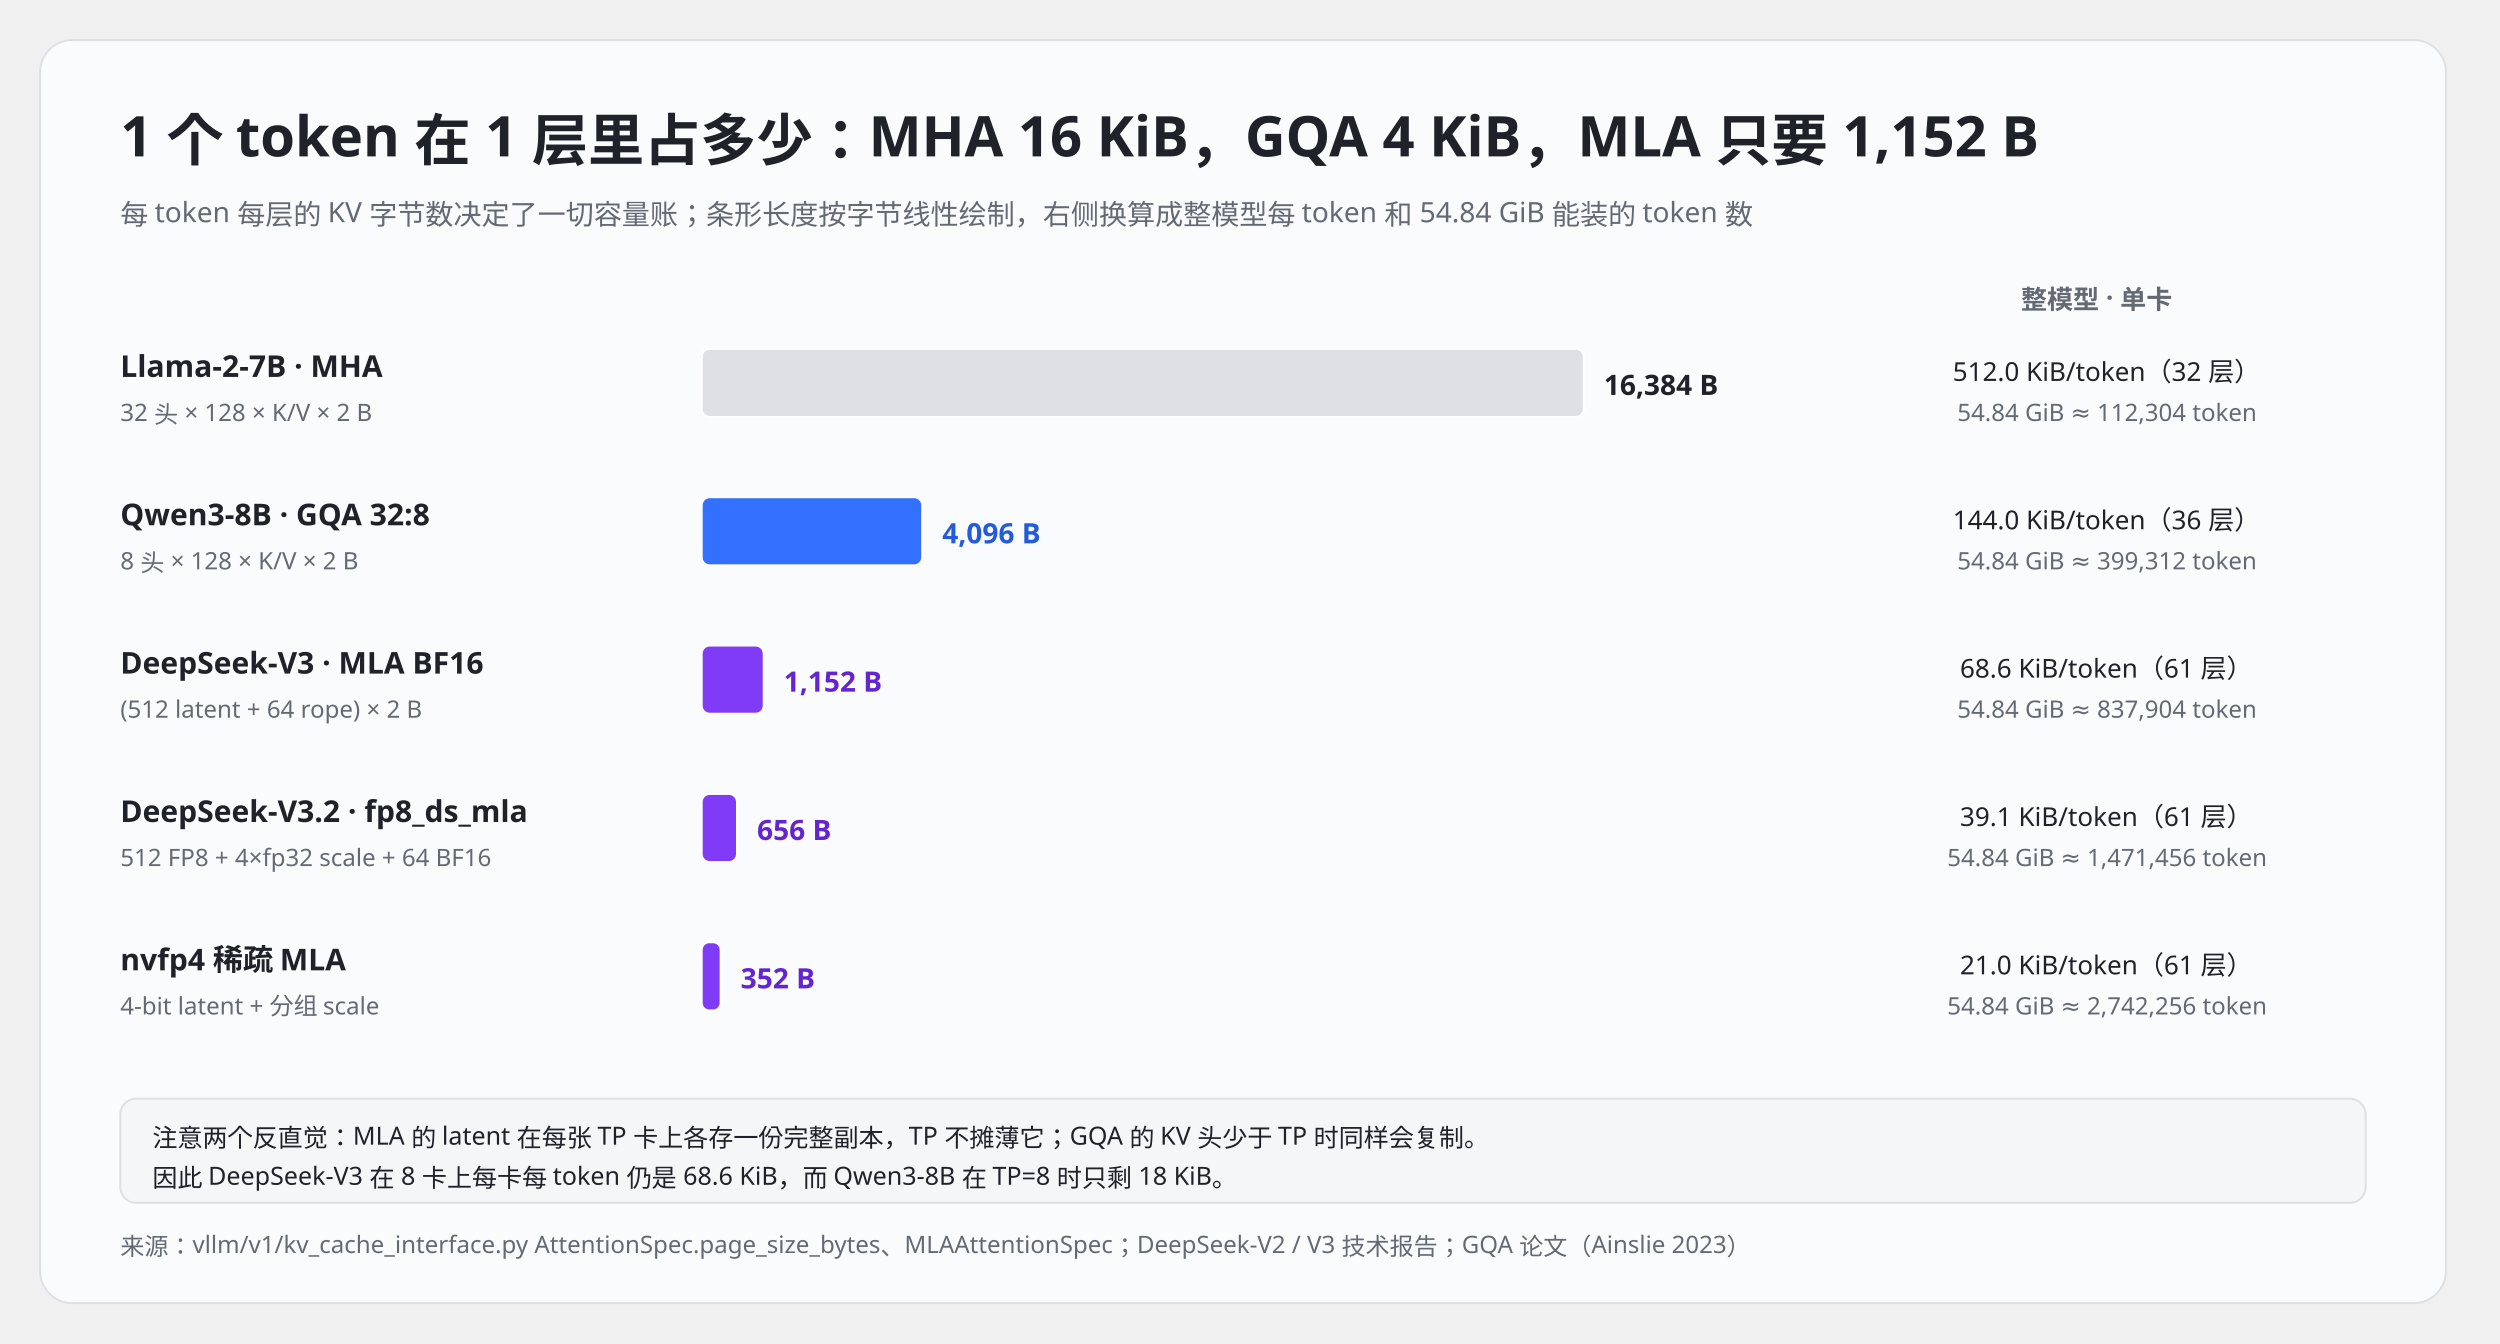
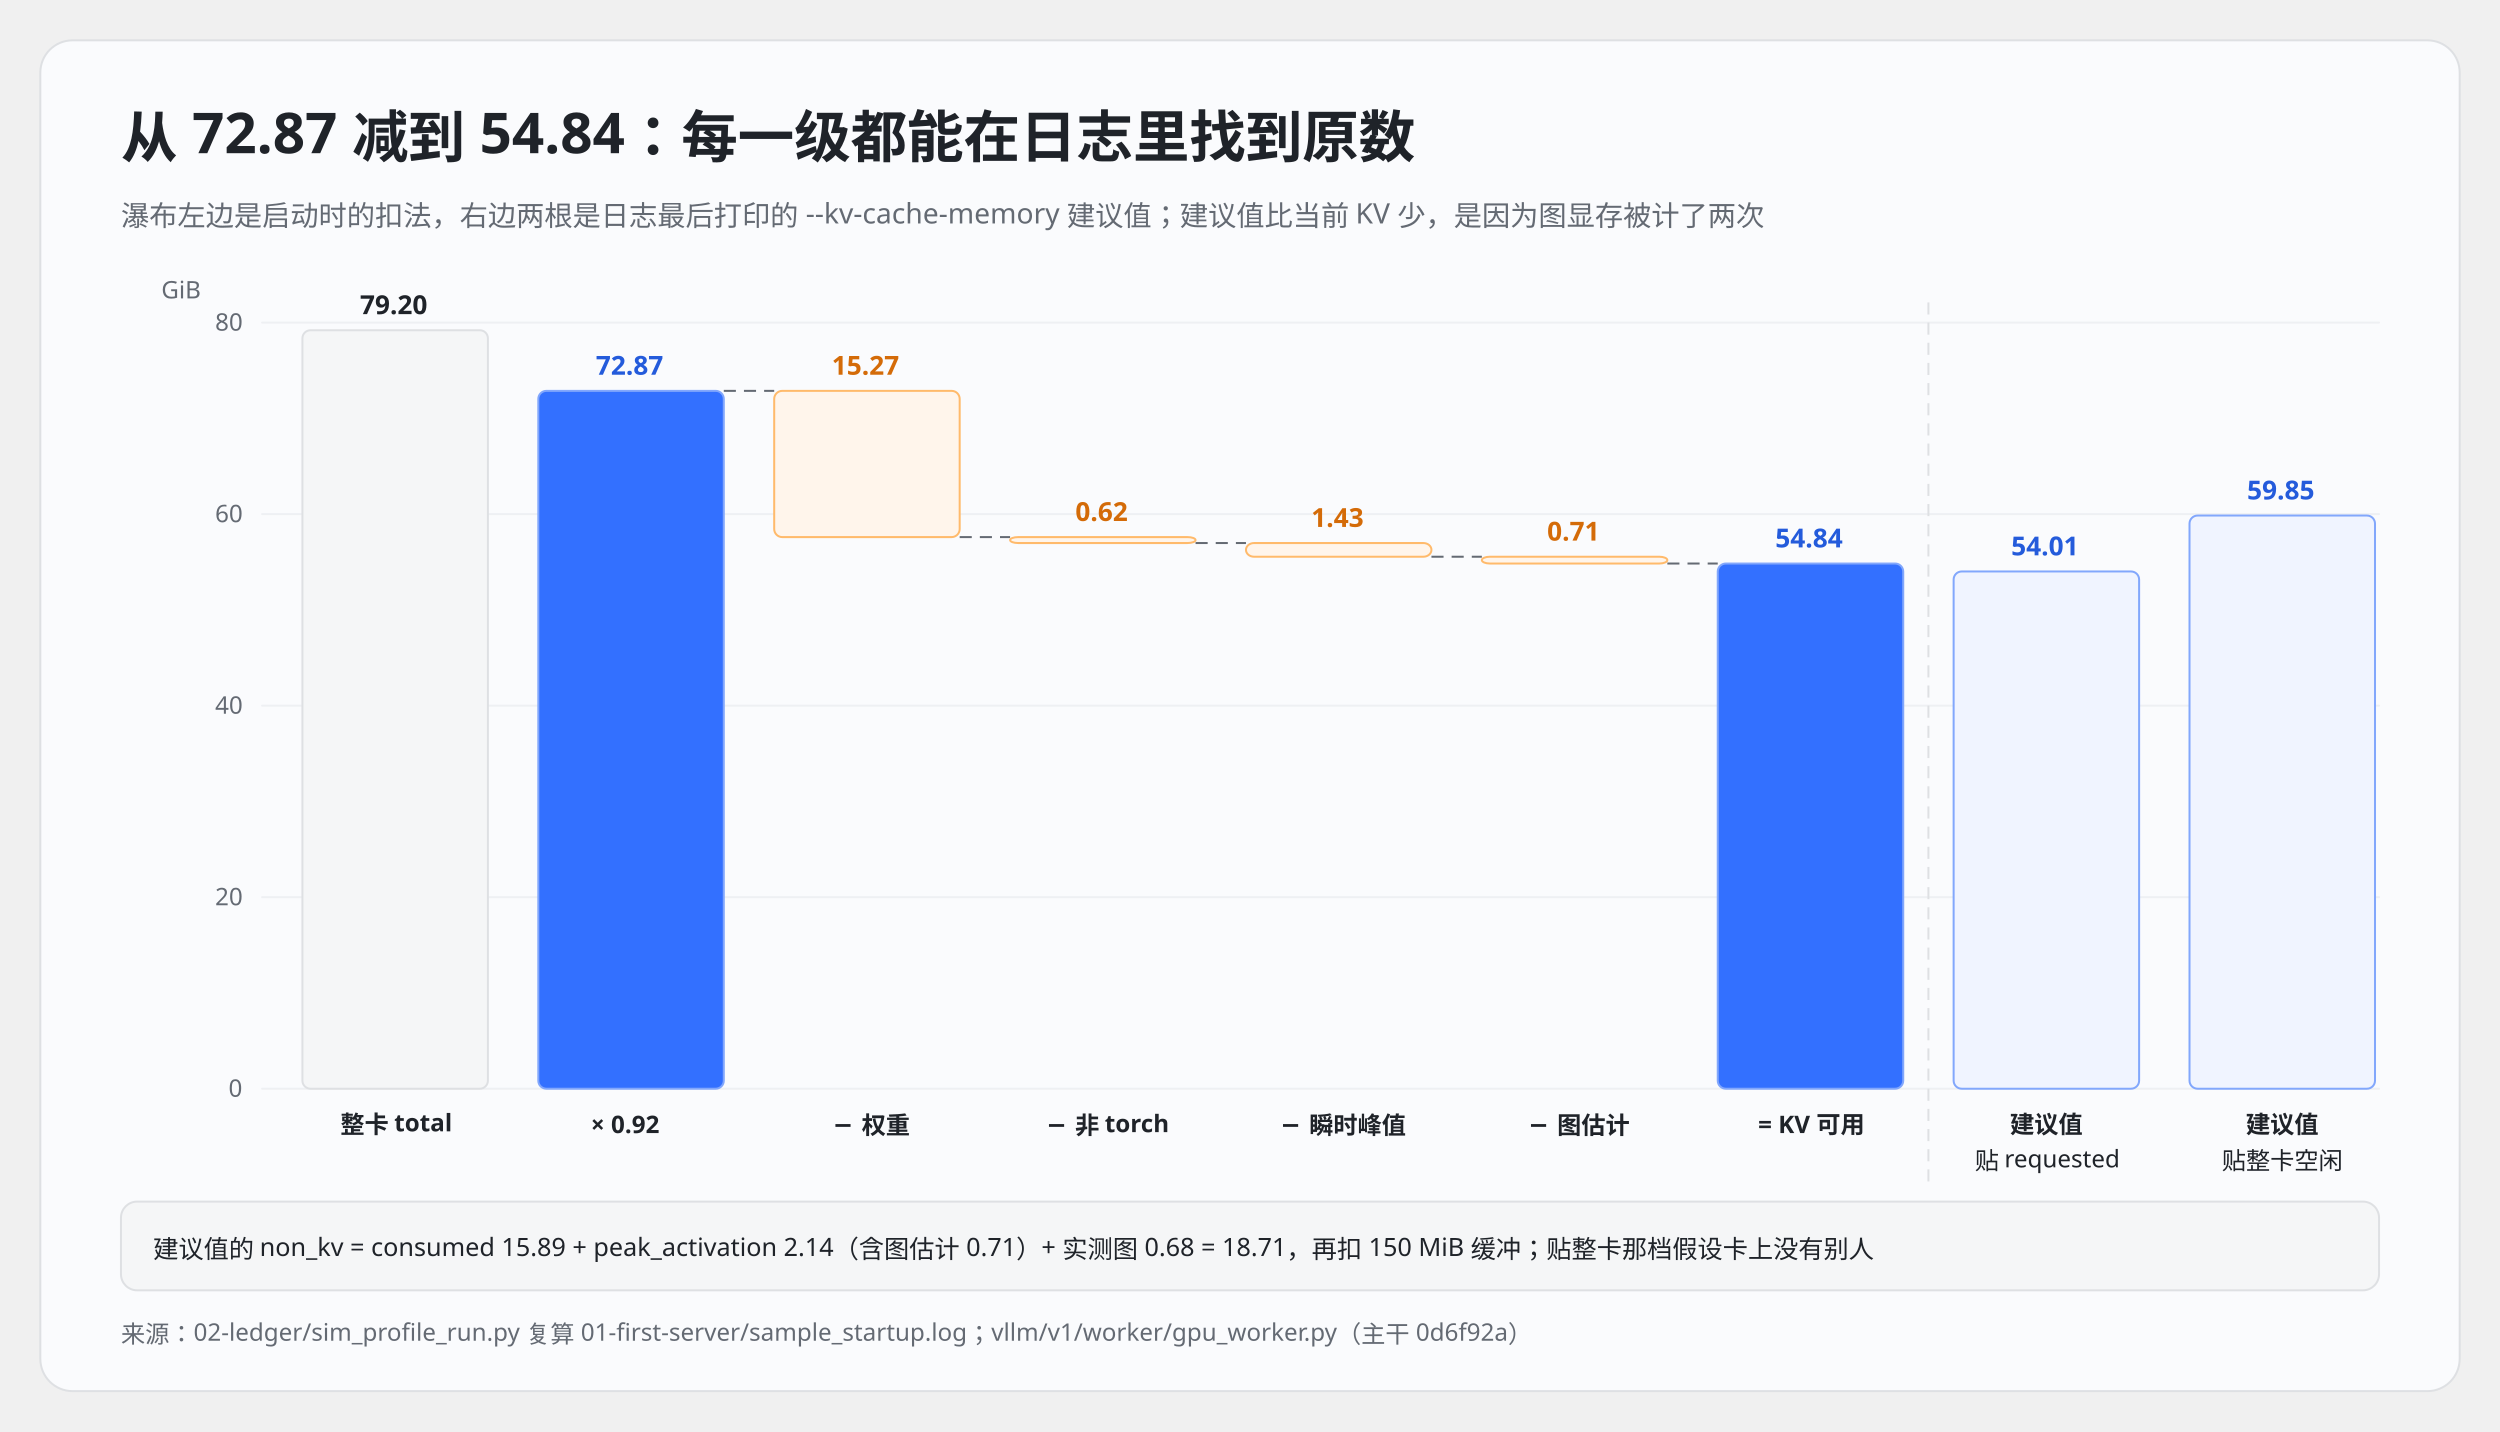
- <svg xmlns="http://www.w3.org/2000/svg" width="1247" height="670" viewBox="-20 -20 1247 670">
+ <svg xmlns="http://www.w3.org/2000/svg" width="1240" height="710" viewBox="-20 -20 1240 710">
  <g id="o1:1" transform="translate(0, 0)">
-     <rect x="0" y="0" width="1200" height="630" fill="#fafbfd" stroke="#dee0e3" stroke-width="1" rx="16" ry="16" />
+     <rect x="0" y="0" width="1200" height="670" fill="#fafbfd" stroke="#dee0e3" stroke-width="1" rx="16" ry="16" />
  </g>
  <g id="a1:1" transform="translate(40, 25.058)">
    <text font-size="28" font-family="Noto Sans SC, 'PingFang SC', 'Hiragino Sans GB', 'Microsoft YaHei', sans-serif" font-weight="bold" fill="#1f2329" text-anchor="start" dominant-baseline="alphabetic" x="0">
      <tspan x="0" y="32.942">
-         <tspan x="0" text-anchor="start">1 个 token 在 1 层里占多少：MHA 16 KiB，GQA 4 KiB，MLA 只要 1,152 B</tspan>
+         <tspan x="0" text-anchor="start">从 72.87 减到 54.84：每一级都能在日志里找到原数</tspan>
      </tspan>
    </text>
  </g>
  <g id="a1:2" transform="translate(40, 75.529)">
    <text font-size="14" font-family="Noto Sans SC, 'PingFang SC', 'Hiragino Sans GB', 'Microsoft YaHei', sans-serif" font-weight="normal" fill="#646a73" text-anchor="start" dominant-baseline="alphabetic" x="0">
      <tspan x="0" y="16.471">
-         <tspan x="0" text-anchor="start">每 token 每层的 KV 字节数决定了一切容量账；条形长度按字节线性绘制，右侧换算成整模型每 token 和 54.84 GiB 能装的 token 数</tspan>
-       </tspan>
-     </text>
-   </g>
-   <g id="a1:3" transform="translate(40, 591.882)">
+         <tspan x="0" text-anchor="start">瀑布左边是启动时的扣法，右边两根是日志最后打印的 --kv-cache-memory 建议值；建议值比当前 KV 少，是因为图显存被计了两次</tspan>
+       </tspan>
+     </text>
+   </g>
+   <g id="a1:3" transform="translate(40, 631.882)">
    <text font-size="12" font-family="Noto Sans SC, 'PingFang SC', 'Hiragino Sans GB', 'Microsoft YaHei', sans-serif" font-weight="normal" fill="#646a73" text-anchor="start" dominant-baseline="alphabetic" x="0">
      <tspan x="0" y="14.118">
-         <tspan x="0" text-anchor="start">来源：vllm/v1/kv_cache_interface.py AttentionSpec.page_size_bytes、MLAAttentionSpec；DeepSeek-V2 / V3 技术报告；GQA 论文（Ainslie 2023）</tspan>
-       </tspan>
-     </text>
-   </g>
-   <g id="a1:4" transform="translate(40, 150.3525)">
-     <text font-size="15" font-family="Noto Sans SC, 'PingFang SC', 'Hiragino Sans GB', 'Microsoft YaHei', sans-serif" font-weight="bold" fill="#1f2329" text-anchor="start" dominant-baseline="alphabetic" x="0">
-       <tspan x="0" y="17.648">
-         <tspan x="0" text-anchor="start">Llama-2-7B · MHA</tspan>
-       </tspan>
-     </text>
-   </g>
-   <g id="a1:5" transform="translate(40, 175.882)">
+         <tspan x="0" text-anchor="start">来源：02-ledger/sim_profile_run.py 复算 01-first-server/sample_startup.log；vllm/v1/worker/gpu_worker.py（主干 0d6f92a）</tspan>
+       </tspan>
+     </text>
+   </g>
+   <g id="c1:1" transform="translate(110, 520)">
+     <path fill="none" stroke="#eef0f3" stroke-width="1" stroke-linecap="round" stroke-linejoin="round" d="M 0 0 L 1050 0" />
+   </g>
+   <g id="a1:4" transform="translate(93, 509.882)">
+     <text font-size="12" font-family="Noto Sans SC, 'PingFang SC', 'Hiragino Sans GB', 'Microsoft YaHei', sans-serif" font-weight="normal" fill="#646a73" text-anchor="end" dominant-baseline="alphabetic" x="7">
+       <tspan x="7" y="14.118">
+         <tspan x="0.34" text-anchor="start">0</tspan>
+       </tspan>
+     </text>
+   </g>
+   <g id="c1:2" transform="translate(110, 425)">
+     <path fill="none" stroke="#eef0f3" stroke-width="1" stroke-linecap="round" stroke-linejoin="round" d="M 0 0 L 1050 0" />
+   </g>
+   <g id="a1:5" transform="translate(86, 414.882)">
+     <text font-size="12" font-family="Noto Sans SC, 'PingFang SC', 'Hiragino Sans GB', 'Microsoft YaHei', sans-serif" font-weight="normal" fill="#646a73" text-anchor="end" dominant-baseline="alphabetic" x="14">
+       <tspan x="14" y="14.118">
+         <tspan x="0.68" text-anchor="start">20</tspan>
+       </tspan>
+     </text>
+   </g>
+   <g id="c1:3" transform="translate(110, 330)">
+     <path fill="none" stroke="#eef0f3" stroke-width="1" stroke-linecap="round" stroke-linejoin="round" d="M 0 0 L 1050 0" />
+   </g>
+   <g id="a1:6" transform="translate(86, 319.882)">
+     <text font-size="12" font-family="Noto Sans SC, 'PingFang SC', 'Hiragino Sans GB', 'Microsoft YaHei', sans-serif" font-weight="normal" fill="#646a73" text-anchor="end" dominant-baseline="alphabetic" x="14">
+       <tspan x="14" y="14.118">
+         <tspan x="0.68" text-anchor="start">40</tspan>
+       </tspan>
+     </text>
+   </g>
+   <g id="c1:4" transform="translate(110, 235)">
+     <path fill="none" stroke="#eef0f3" stroke-width="1" stroke-linecap="round" stroke-linejoin="round" d="M 0 0 L 1050 0" />
+   </g>
+   <g id="a1:7" transform="translate(86, 224.882)">
+     <text font-size="12" font-family="Noto Sans SC, 'PingFang SC', 'Hiragino Sans GB', 'Microsoft YaHei', sans-serif" font-weight="normal" fill="#646a73" text-anchor="end" dominant-baseline="alphabetic" x="14">
+       <tspan x="14" y="14.118">
+         <tspan x="0.68" text-anchor="start">60</tspan>
+       </tspan>
+     </text>
+   </g>
+   <g id="c1:5" transform="translate(110, 140)">
+     <path fill="none" stroke="#eef0f3" stroke-width="1" stroke-linecap="round" stroke-linejoin="round" d="M 0 0 L 1050 0" />
+   </g>
+   <g id="a1:8" transform="translate(86, 129.882)">
+     <text font-size="12" font-family="Noto Sans SC, 'PingFang SC', 'Hiragino Sans GB', 'Microsoft YaHei', sans-serif" font-weight="normal" fill="#646a73" text-anchor="end" dominant-baseline="alphabetic" x="14">
+       <tspan x="14" y="14.118">
+         <tspan x="0.68" text-anchor="start">80</tspan>
+       </tspan>
+     </text>
+   </g>
+   <g id="a1:9" transform="translate(60, 113.882)">
    <text font-size="12" font-family="Noto Sans SC, 'PingFang SC', 'Hiragino Sans GB', 'Microsoft YaHei', sans-serif" font-weight="normal" fill="#646a73" text-anchor="start" dominant-baseline="alphabetic" x="0">
      <tspan x="0" y="14.118">
-         <tspan x="0" text-anchor="start">32 头 × 128 × K/V × 2 B</tspan>
-       </tspan>
-     </text>
-   </g>
-   <g id="o1:2" transform="translate(330, 154)">
-     <rect x="0" y="0" width="440" height="34" fill="#dee0e3" stroke="#ffffff" stroke-width="1" rx="4" ry="4" />
-   </g>
-   <g id="a1:6" transform="translate(780, 160.529)">
-     <text font-size="14" font-family="Noto Sans SC, 'PingFang SC', 'Hiragino Sans GB', 'Microsoft YaHei', sans-serif" font-weight="bold" fill="#1f2329" text-anchor="start" dominant-baseline="alphabetic" x="0">
-       <tspan x="0" y="16.471">
-         <tspan x="0" text-anchor="start">16,384 B</tspan>
-       </tspan>
-     </text>
-   </g>
-   <g id="a1:7" transform="translate(954.5, 154.7055)">
-     <text font-size="13" font-family="Noto Sans SC, 'PingFang SC', 'Hiragino Sans GB', 'Microsoft YaHei', sans-serif" font-weight="normal" fill="#1f2329" text-anchor="middle" dominant-baseline="alphabetic" x="75.5">
-       <tspan x="75.5" y="15.295">
-         <tspan x="-0.485" text-anchor="start">512.0 KiB/token（32 层）</tspan>
-       </tspan>
-     </text>
-   </g>
-   <g id="a1:8" transform="translate(955.5, 175.882)">
-     <text font-size="12" font-family="Noto Sans SC, 'PingFang SC', 'Hiragino Sans GB', 'Microsoft YaHei', sans-serif" font-weight="normal" fill="#646a73" text-anchor="middle" dominant-baseline="alphabetic" x="74.5">
-       <tspan x="74.5" y="14.118">
-         <tspan x="0.78" text-anchor="start">54.84 GiB ≈ 112,304 token</tspan>
-       </tspan>
-     </text>
-   </g>
-   <g id="a1:9" transform="translate(40, 224.3525)">
-     <text font-size="15" font-family="Noto Sans SC, 'PingFang SC', 'Hiragino Sans GB', 'Microsoft YaHei', sans-serif" font-weight="bold" fill="#1f2329" text-anchor="start" dominant-baseline="alphabetic" x="0">
-       <tspan x="0" y="17.648">
-         <tspan x="0" text-anchor="start">Qwen3-8B · GQA 32:8</tspan>
-       </tspan>
-     </text>
-   </g>
-   <g id="a1:10" transform="translate(40, 249.882)">
-     <text font-size="12" font-family="Noto Sans SC, 'PingFang SC', 'Hiragino Sans GB', 'Microsoft YaHei', sans-serif" font-weight="normal" fill="#646a73" text-anchor="start" dominant-baseline="alphabetic" x="0">
-       <tspan x="0" y="14.118">
-         <tspan x="0" text-anchor="start">8 头 × 128 × K/V × 2 B</tspan>
-       </tspan>
-     </text>
-   </g>
-   <g id="o1:3" transform="translate(330, 228)">
-     <rect x="0" y="0" width="110" height="34" fill="#3370ff" stroke="#ffffff" stroke-width="1" rx="4" ry="4" />
-   </g>
-   <g id="a1:11" transform="translate(450, 234.529)">
-     <text font-size="14" font-family="Noto Sans SC, 'PingFang SC', 'Hiragino Sans GB', 'Microsoft YaHei', sans-serif" font-weight="bold" fill="#245bdb" text-anchor="start" dominant-baseline="alphabetic" x="0">
-       <tspan x="0" y="16.471">
-         <tspan x="0" text-anchor="start">4,096 B</tspan>
-       </tspan>
-     </text>
-   </g>
-   <g id="a1:12" transform="translate(954.5, 228.7055)">
-     <text font-size="13" font-family="Noto Sans SC, 'PingFang SC', 'Hiragino Sans GB', 'Microsoft YaHei', sans-serif" font-weight="normal" fill="#1f2329" text-anchor="middle" dominant-baseline="alphabetic" x="75.5">
-       <tspan x="75.5" y="15.295">
-         <tspan x="-0.485" text-anchor="start">144.0 KiB/token（36 层）</tspan>
-       </tspan>
-     </text>
-   </g>
-   <g id="a1:13" transform="translate(955.5, 249.882)">
-     <text font-size="12" font-family="Noto Sans SC, 'PingFang SC', 'Hiragino Sans GB', 'Microsoft YaHei', sans-serif" font-weight="normal" fill="#646a73" text-anchor="middle" dominant-baseline="alphabetic" x="74.5">
-       <tspan x="74.5" y="14.118">
-         <tspan x="0.78" text-anchor="start">54.84 GiB ≈ 399,312 token</tspan>
-       </tspan>
-     </text>
-   </g>
-   <g id="a1:14" transform="translate(40, 298.3525)">
-     <text font-size="15" font-family="Noto Sans SC, 'PingFang SC', 'Hiragino Sans GB', 'Microsoft YaHei', sans-serif" font-weight="bold" fill="#1f2329" text-anchor="start" dominant-baseline="alphabetic" x="0">
-       <tspan x="0" y="17.648">
-         <tspan x="0" text-anchor="start">DeepSeek-V3 · MLA BF16</tspan>
-       </tspan>
-     </text>
-   </g>
-   <g id="a1:15" transform="translate(40, 323.882)">
-     <text font-size="12" font-family="Noto Sans SC, 'PingFang SC', 'Hiragino Sans GB', 'Microsoft YaHei', sans-serif" font-weight="normal" fill="#646a73" text-anchor="start" dominant-baseline="alphabetic" x="0">
-       <tspan x="0" y="14.118">
-         <tspan x="0" text-anchor="start">(512 latent + 64 rope) × 2 B</tspan>
-       </tspan>
-     </text>
-   </g>
-   <g id="o1:4" transform="translate(330, 302)">
-     <rect x="0" y="0" width="30.938" height="34" fill="#7f3bf5" stroke="#ffffff" stroke-width="1" rx="4" ry="4" />
-   </g>
-   <g id="a1:16" transform="translate(370.9375, 308.529)">
-     <text font-size="14" font-family="Noto Sans SC, 'PingFang SC', 'Hiragino Sans GB', 'Microsoft YaHei', sans-serif" font-weight="bold" fill="#6425d0" text-anchor="start" dominant-baseline="alphabetic" x="0">
-       <tspan x="0" y="16.471">
-         <tspan x="0" text-anchor="start">1,152 B</tspan>
-       </tspan>
-     </text>
-   </g>
-   <g id="a1:17" transform="translate(958, 302.7055)">
-     <text font-size="13" font-family="Noto Sans SC, 'PingFang SC', 'Hiragino Sans GB', 'Microsoft YaHei', sans-serif" font-weight="normal" fill="#1f2329" text-anchor="middle" dominant-baseline="alphabetic" x="72">
-       <tspan x="72" y="15.295">
-         <tspan x="-0.375" text-anchor="start">68.6 KiB/token（61 层）</tspan>
-       </tspan>
-     </text>
-   </g>
-   <g id="a1:18" transform="translate(955.5, 323.882)">
-     <text font-size="12" font-family="Noto Sans SC, 'PingFang SC', 'Hiragino Sans GB', 'Microsoft YaHei', sans-serif" font-weight="normal" fill="#646a73" text-anchor="middle" dominant-baseline="alphabetic" x="74.5">
-       <tspan x="74.5" y="14.118">
-         <tspan x="0.78" text-anchor="start">54.84 GiB ≈ 837,904 token</tspan>
-       </tspan>
-     </text>
-   </g>
-   <g id="a1:19" transform="translate(40, 372.3525)">
-     <text font-size="15" font-family="Noto Sans SC, 'PingFang SC', 'Hiragino Sans GB', 'Microsoft YaHei', sans-serif" font-weight="bold" fill="#1f2329" text-anchor="start" dominant-baseline="alphabetic" x="0">
-       <tspan x="0" y="17.648">
-         <tspan x="0" text-anchor="start">DeepSeek-V3.2 · fp8_ds_mla</tspan>
-       </tspan>
-     </text>
-   </g>
-   <g id="a1:20" transform="translate(40, 397.882)">
-     <text font-size="12" font-family="Noto Sans SC, 'PingFang SC', 'Hiragino Sans GB', 'Microsoft YaHei', sans-serif" font-weight="normal" fill="#646a73" text-anchor="start" dominant-baseline="alphabetic" x="0">
-       <tspan x="0" y="14.118">
-         <tspan x="0" text-anchor="start">512 FP8 + 4×fp32 scale + 64 BF16</tspan>
-       </tspan>
-     </text>
-   </g>
-   <g id="o1:5" transform="translate(330, 376)">
-     <rect x="0" y="0" width="17.617" height="34" fill="#7f3bf5" stroke="#ffffff" stroke-width="1" rx="4" ry="4" />
-   </g>
-   <g id="a1:21" transform="translate(357.6172, 382.529)">
-     <text font-size="14" font-family="Noto Sans SC, 'PingFang SC', 'Hiragino Sans GB', 'Microsoft YaHei', sans-serif" font-weight="bold" fill="#6425d0" text-anchor="start" dominant-baseline="alphabetic" x="0">
-       <tspan x="0" y="16.471">
-         <tspan x="0" text-anchor="start">656 B</tspan>
-       </tspan>
-     </text>
-   </g>
-   <g id="a1:22" transform="translate(958, 376.7055)">
-     <text font-size="13" font-family="Noto Sans SC, 'PingFang SC', 'Hiragino Sans GB', 'Microsoft YaHei', sans-serif" font-weight="normal" fill="#1f2329" text-anchor="middle" dominant-baseline="alphabetic" x="72">
-       <tspan x="72" y="15.295">
-         <tspan x="-0.375" text-anchor="start">39.1 KiB/token（61 层）</tspan>
-       </tspan>
-     </text>
-   </g>
-   <g id="a1:23" transform="translate(950.5, 397.882)">
-     <text font-size="12" font-family="Noto Sans SC, 'PingFang SC', 'Hiragino Sans GB', 'Microsoft YaHei', sans-serif" font-weight="normal" fill="#646a73" text-anchor="middle" dominant-baseline="alphabetic" x="79.5">
-       <tspan x="79.5" y="14.118">
-         <tspan x="0.78" text-anchor="start">54.84 GiB ≈ 1,471,456 token</tspan>
-       </tspan>
-     </text>
-   </g>
-   <g id="a1:24" transform="translate(40, 446.3525)">
-     <text font-size="15" font-family="Noto Sans SC, 'PingFang SC', 'Hiragino Sans GB', 'Microsoft YaHei', sans-serif" font-weight="bold" fill="#1f2329" text-anchor="start" dominant-baseline="alphabetic" x="0">
-       <tspan x="0" y="17.648">
-         <tspan x="0" text-anchor="start">nvfp4 稀疏 MLA</tspan>
-       </tspan>
-     </text>
-   </g>
-   <g id="a1:25" transform="translate(40, 471.882)">
-     <text font-size="12" font-family="Noto Sans SC, 'PingFang SC', 'Hiragino Sans GB', 'Microsoft YaHei', sans-serif" font-weight="normal" fill="#646a73" text-anchor="start" dominant-baseline="alphabetic" x="0">
-       <tspan x="0" y="14.118">
-         <tspan x="0" text-anchor="start">4-bit latent + 分组 scale</tspan>
-       </tspan>
-     </text>
-   </g>
-   <g id="o1:6" transform="translate(330, 450)">
-     <rect x="0" y="0" width="9.453" height="34" fill="#7f3bf5" stroke="#ffffff" stroke-width="1" rx="3.727" ry="3.727" />
-   </g>
-   <g id="a1:26" transform="translate(349.4531, 456.529)">
-     <text font-size="14" font-family="Noto Sans SC, 'PingFang SC', 'Hiragino Sans GB', 'Microsoft YaHei', sans-serif" font-weight="bold" fill="#6425d0" text-anchor="start" dominant-baseline="alphabetic" x="0">
-       <tspan x="0" y="16.471">
-         <tspan x="0" text-anchor="start">352 B</tspan>
-       </tspan>
-     </text>
-   </g>
-   <g id="a1:27" transform="translate(958, 450.7055)">
-     <text font-size="13" font-family="Noto Sans SC, 'PingFang SC', 'Hiragino Sans GB', 'Microsoft YaHei', sans-serif" font-weight="normal" fill="#1f2329" text-anchor="middle" dominant-baseline="alphabetic" x="72">
-       <tspan x="72" y="15.295">
-         <tspan x="-0.375" text-anchor="start">21.0 KiB/token（61 层）</tspan>
-       </tspan>
-     </text>
-   </g>
-   <g id="a1:28" transform="translate(950.5, 471.882)">
-     <text font-size="12" font-family="Noto Sans SC, 'PingFang SC', 'Hiragino Sans GB', 'Microsoft YaHei', sans-serif" font-weight="normal" fill="#646a73" text-anchor="middle" dominant-baseline="alphabetic" x="79.5">
-       <tspan x="79.5" y="14.118">
-         <tspan x="0.78" text-anchor="start">54.84 GiB ≈ 2,742,256 token</tspan>
-       </tspan>
-     </text>
-   </g>
-   <g id="a1:29" transform="translate(980, 118.7055)">
-     <text font-size="13" font-family="Noto Sans SC, 'PingFang SC', 'Hiragino Sans GB', 'Microsoft YaHei', sans-serif" font-weight="bold" fill="#646a73" text-anchor="middle" dominant-baseline="alphabetic" x="50">
-       <tspan x="50" y="15.295">
-         <tspan x="8.05" text-anchor="start">整模型 · 单卡</tspan>
-       </tspan>
-     </text>
-   </g>
-   <g id="o1:7" transform="translate(40, 528)">
-     <rect x="0" y="0" width="1120" height="52" fill="#f5f6f7" stroke="#dee0e3" stroke-width="1" rx="8" ry="8" />
-   </g>
-   <g id="a1:30" transform="translate(56, 537.2938)">
+         <tspan x="0" text-anchor="start">GiB</tspan>
+       </tspan>
+     </text>
+   </g>
+   <g id="o1:2" transform="translate(130, 143.8)">
+     <rect x="0" y="0" width="92" height="376.2" fill="#f5f6f7" stroke="#dee0e3" stroke-width="1" rx="4" ry="4" />
+   </g>
+   <g id="a1:10" transform="translate(154, 120.5055)">
+     <text font-size="13" font-family="Noto Sans SC, 'PingFang SC', 'Hiragino Sans GB', 'Microsoft YaHei', sans-serif" font-weight="bold" fill="#1f2329" text-anchor="middle" dominant-baseline="alphabetic" x="22">
+       <tspan x="22" y="15.295">
+         <tspan x="4.545" text-anchor="start">79.20</tspan>
+       </tspan>
+     </text>
+   </g>
+   <g id="a1:11" transform="translate(143, 527.882)">
+     <text font-size="12" font-family="Noto Sans SC, 'PingFang SC', 'Hiragino Sans GB', 'Microsoft YaHei', sans-serif" font-weight="bold" fill="#1f2329" text-anchor="middle" dominant-baseline="alphabetic" x="33">
+       <tspan x="33" y="14.118">
+         <tspan x="5.815" text-anchor="start">整卡 total</tspan>
+       </tspan>
+     </text>
+   </g>
+   <g id="o1:3" transform="translate(247, 173.8675)">
+     <rect x="0" y="0" width="92" height="346.133" fill="#3370ff" stroke="#82a7fc" stroke-width="1" rx="4" ry="4" />
+   </g>
+   <g id="a1:12" transform="translate(271, 150.573)">
+     <text font-size="13" font-family="Noto Sans SC, 'PingFang SC', 'Hiragino Sans GB', 'Microsoft YaHei', sans-serif" font-weight="bold" fill="#245bdb" text-anchor="middle" dominant-baseline="alphabetic" x="22">
+       <tspan x="22" y="15.295">
+         <tspan x="4.545" text-anchor="start">72.87</tspan>
+       </tspan>
+     </text>
+   </g>
+   <g id="a1:13" transform="translate(270, 527.882)">
+     <text font-size="12" font-family="Noto Sans SC, 'PingFang SC', 'Hiragino Sans GB', 'Microsoft YaHei', sans-serif" font-weight="bold" fill="#1f2329" text-anchor="middle" dominant-baseline="alphabetic" x="23">
+       <tspan x="23" y="14.118">
+         <tspan x="3.07" text-anchor="start">× 0.92</tspan>
+       </tspan>
+     </text>
+   </g>
+   <g id="c1:6" transform="translate(339, 173.8675)">
+     <path fill="none" stroke="#646a73" stroke-width="1" stroke-dasharray="6 4" d="M 0 0 L 25 0" />
+   </g>
+   <g id="o1:4" transform="translate(364, 173.8675)">
+     <rect x="0" y="0" width="92" height="72.533" fill="#fff5eb" stroke="#ffba6b" stroke-width="1" rx="4" ry="4" />
+   </g>
+   <g id="a1:14" transform="translate(388, 150.573)">
+     <text font-size="13" font-family="Noto Sans SC, 'PingFang SC', 'Hiragino Sans GB', 'Microsoft YaHei', sans-serif" font-weight="bold" fill="#d46b08" text-anchor="middle" dominant-baseline="alphabetic" x="22">
+       <tspan x="22" y="15.295">
+         <tspan x="4.545" text-anchor="start">15.27</tspan>
+       </tspan>
+     </text>
+   </g>
+   <g id="a1:15" transform="translate(384.5, 527.882)">
+     <text font-size="12" font-family="Noto Sans SC, 'PingFang SC', 'Hiragino Sans GB', 'Microsoft YaHei', sans-serif" font-weight="bold" fill="#1f2329" text-anchor="middle" dominant-baseline="alphabetic" x="25.5">
+       <tspan x="25.5" y="14.118">
+         <tspan x="8.6" text-anchor="start">− 权重</tspan>
+       </tspan>
+     </text>
+   </g>
+   <g id="c1:7" transform="translate(456, 246.4)">
+     <path fill="none" stroke="#646a73" stroke-width="1" stroke-dasharray="6 4" d="M 0 0 L 25 0" />
+   </g>
+   <g id="d1:1" transform="translate(480.5, 245.9)">
+     <defs>
+       <symbol id="svgicon-d1-1" viewBox="0 0 93 3.945">
+         <g transform="translate(-480.5 -245.9)">
+           <rect x="481" y="246.4" width="92" height="2.945" rx="4" fill="#FFF5EB" stroke="#FFBA6B" stroke-width="1" />
+         </g>
+       </symbol>
+     </defs>
+     <use href="#svgicon-d1-1" x="0" y="0" width="93" height="3.945" />
+   </g>
+   <g id="a1:16" transform="translate(509.5, 223.1055)">
+     <text font-size="13" font-family="Noto Sans SC, 'PingFang SC', 'Hiragino Sans GB', 'Microsoft YaHei', sans-serif" font-weight="bold" fill="#d46b08" text-anchor="middle" dominant-baseline="alphabetic" x="17.5">
+       <tspan x="17.5" y="15.295">
+         <tspan x="3.88" text-anchor="start">0.62</tspan>
+       </tspan>
+     </text>
+   </g>
+   <g id="a1:17" transform="translate(490, 527.882)">
+     <text font-size="12" font-family="Noto Sans SC, 'PingFang SC', 'Hiragino Sans GB', 'Microsoft YaHei', sans-serif" font-weight="bold" fill="#1f2329" text-anchor="middle" dominant-baseline="alphabetic" x="37">
+       <tspan x="37" y="14.118">
+         <tspan x="9.025" text-anchor="start">− 非 torch</tspan>
+       </tspan>
+     </text>
+   </g>
+   <g id="c1:8" transform="translate(573, 249.345)">
+     <path fill="none" stroke="#646a73" stroke-width="1" stroke-dasharray="6 4" d="M 0 0 L 25 0" />
+   </g>
+   <g id="d1:2" transform="translate(597.5, 248.845)">
+     <defs>
+       <symbol id="svgicon-d1-2" viewBox="0 0 93 7.793">
+         <g transform="translate(-597.5 -248.845)">
+           <rect x="598" y="249.345" width="92" height="6.792" rx="4" fill="#FFF5EB" stroke="#FFBA6B" stroke-width="1" />
+         </g>
+       </symbol>
+     </defs>
+     <use href="#svgicon-d1-2" x="0" y="0" width="93" height="7.793" />
+   </g>
+   <g id="a1:18" transform="translate(626.5, 226.0505)">
+     <text font-size="13" font-family="Noto Sans SC, 'PingFang SC', 'Hiragino Sans GB', 'Microsoft YaHei', sans-serif" font-weight="bold" fill="#d46b08" text-anchor="middle" dominant-baseline="alphabetic" x="17.5">
+       <tspan x="17.5" y="15.295">
+         <tspan x="3.88" text-anchor="start">1.43</tspan>
+       </tspan>
+     </text>
+   </g>
+   <g id="a1:19" transform="translate(604, 527.882)">
+     <text font-size="12" font-family="Noto Sans SC, 'PingFang SC', 'Hiragino Sans GB', 'Microsoft YaHei', sans-serif" font-weight="bold" fill="#1f2329" text-anchor="middle" dominant-baseline="alphabetic" x="40">
+       <tspan x="40" y="14.118">
+         <tspan x="11.1" text-anchor="start">− 瞬时峰值</tspan>
+       </tspan>
+     </text>
+   </g>
+   <g id="c1:9" transform="translate(690, 256.1375)">
+     <path fill="none" stroke="#646a73" stroke-width="1" stroke-dasharray="6 4" d="M 0 0 L 25 0" />
+   </g>
+   <g id="d1:3" transform="translate(714.5, 255.6375)">
+     <defs>
+       <symbol id="svgicon-d1-3" viewBox="0 0 93 4.372">
+         <g transform="translate(-714.5 -255.6375)">
+           <rect x="715" y="256.137" width="92" height="3.373" rx="4" fill="#FFF5EB" stroke="#FFBA6B" stroke-width="1" />
+         </g>
+       </symbol>
+     </defs>
+     <use href="#svgicon-d1-3" x="0" y="0" width="93" height="4.372" />
+   </g>
+   <g id="a1:20" transform="translate(743.5, 232.843)">
+     <text font-size="13" font-family="Noto Sans SC, 'PingFang SC', 'Hiragino Sans GB', 'Microsoft YaHei', sans-serif" font-weight="bold" fill="#d46b08" text-anchor="middle" dominant-baseline="alphabetic" x="17.5">
+       <tspan x="17.5" y="15.295">
+         <tspan x="3.88" text-anchor="start">0.71</tspan>
+       </tspan>
+     </text>
+   </g>
+   <g id="a1:21" transform="translate(728, 527.882)">
+     <text font-size="12" font-family="Noto Sans SC, 'PingFang SC', 'Hiragino Sans GB', 'Microsoft YaHei', sans-serif" font-weight="bold" fill="#1f2329" text-anchor="middle" dominant-baseline="alphabetic" x="33">
+       <tspan x="33" y="14.118">
+         <tspan x="10.1" text-anchor="start">− 图估计</tspan>
+       </tspan>
+     </text>
+   </g>
+   <g id="c1:10" transform="translate(807, 259.51)">
+     <path fill="none" stroke="#646a73" stroke-width="1" stroke-dasharray="6 4" d="M 0 0 L 25 0" />
+   </g>
+   <g id="o1:5" transform="translate(832, 259.51)">
+     <rect x="0" y="0" width="92" height="260.49" fill="#3370ff" stroke="#82a7fc" stroke-width="1" rx="4" ry="4" />
+   </g>
+   <g id="a1:22" transform="translate(856, 236.2155)">
+     <text font-size="13" font-family="Noto Sans SC, 'PingFang SC', 'Hiragino Sans GB', 'Microsoft YaHei', sans-serif" font-weight="bold" fill="#245bdb" text-anchor="middle" dominant-baseline="alphabetic" x="22">
+       <tspan x="22" y="15.295">
+         <tspan x="4.545" text-anchor="start">54.84</tspan>
+       </tspan>
+     </text>
+   </g>
+   <g id="a1:23" transform="translate(842, 527.882)">
+     <text font-size="12" font-family="Noto Sans SC, 'PingFang SC', 'Hiragino Sans GB', 'Microsoft YaHei', sans-serif" font-weight="bold" fill="#1f2329" text-anchor="middle" dominant-baseline="alphabetic" x="36">
+       <tspan x="36" y="14.118">
+         <tspan x="10.02" text-anchor="start">= KV 可用</tspan>
+       </tspan>
+     </text>
+   </g>
+   <g id="o1:6" transform="translate(949, 263.4525)">
+     <rect x="0" y="0" width="92" height="256.548" fill="#f0f4ff" stroke="#82a7fc" stroke-width="1" rx="4" ry="4" />
+   </g>
+   <g id="a1:24" transform="translate(973, 240.158)">
+     <text font-size="13" font-family="Noto Sans SC, 'PingFang SC', 'Hiragino Sans GB', 'Microsoft YaHei', sans-serif" font-weight="bold" fill="#245bdb" text-anchor="middle" dominant-baseline="alphabetic" x="22">
+       <tspan x="22" y="15.295">
+         <tspan x="4.545" text-anchor="start">54.01</tspan>
+       </tspan>
+     </text>
+   </g>
+   <g id="a1:25" transform="translate(971, 527.882)">
+     <text font-size="12" font-family="Noto Sans SC, 'PingFang SC', 'Hiragino Sans GB', 'Microsoft YaHei', sans-serif" font-weight="bold" fill="#1f2329" text-anchor="middle" dominant-baseline="alphabetic" x="24">
+       <tspan x="24" y="14.118">
+         <tspan x="6" text-anchor="start">建议值</tspan>
+       </tspan>
+     </text>
+   </g>
+   <g id="a1:26" transform="translate(960, 545.882)">
+     <text font-size="12" font-family="Noto Sans SC, 'PingFang SC', 'Hiragino Sans GB', 'Microsoft YaHei', sans-serif" font-weight="normal" fill="#1f2329" text-anchor="middle" dominant-baseline="alphabetic" x="35">
+       <tspan x="35" y="14.118">
+         <tspan x="-0.51" text-anchor="start">贴 requested</tspan>
+       </tspan>
+     </text>
+   </g>
+   <g id="o1:7" transform="translate(1066, 235.7125)">
+     <rect x="0" y="0" width="92" height="284.288" fill="#f0f4ff" stroke="#82a7fc" stroke-width="1" rx="4" ry="4" />
+   </g>
+   <g id="a1:27" transform="translate(1090, 212.418)">
+     <text font-size="13" font-family="Noto Sans SC, 'PingFang SC', 'Hiragino Sans GB', 'Microsoft YaHei', sans-serif" font-weight="bold" fill="#245bdb" text-anchor="middle" dominant-baseline="alphabetic" x="22">
+       <tspan x="22" y="15.295">
+         <tspan x="4.545" text-anchor="start">59.85</tspan>
+       </tspan>
+     </text>
+   </g>
+   <g id="a1:28" transform="translate(1088, 527.882)">
+     <text font-size="12" font-family="Noto Sans SC, 'PingFang SC', 'Hiragino Sans GB', 'Microsoft YaHei', sans-serif" font-weight="bold" fill="#1f2329" text-anchor="middle" dominant-baseline="alphabetic" x="24">
+       <tspan x="24" y="14.118">
+         <tspan x="6" text-anchor="start">建议值</tspan>
+       </tspan>
+     </text>
+   </g>
+   <g id="a1:29" transform="translate(1082, 545.882)">
+     <text font-size="12" font-family="Noto Sans SC, 'PingFang SC', 'Hiragino Sans GB', 'Microsoft YaHei', sans-serif" font-weight="normal" fill="#1f2329" text-anchor="middle" dominant-baseline="alphabetic" x="30">
+       <tspan x="30" y="14.118">
+         <tspan x="0" text-anchor="start">贴整卡空闲</tspan>
+       </tspan>
+     </text>
+   </g>
+   <g id="c1:11" transform="translate(936.5, 130)">
+     <path fill="none" stroke="#dee0e3" stroke-width="1" stroke-dasharray="6 4" d="M 0 0 L 0 440" />
+   </g>
+   <g id="o1:8" transform="translate(40, 576)">
+     <rect x="0" y="0" width="1120" height="44" fill="#f5f6f7" stroke="#dee0e3" stroke-width="1" rx="8" ry="8" />
+   </g>
+   <g id="a1:30" transform="translate(56, 589.2938)">
    <text font-size="12.5" font-family="Noto Sans SC, 'PingFang SC', 'Hiragino Sans GB', 'Microsoft YaHei', sans-serif" font-weight="normal" fill="#1f2329" text-anchor="start" dominant-baseline="alphabetic" x="0">
      <tspan x="0" y="14.706">
-         <tspan x="0" text-anchor="start">注意两个反直觉：MLA 的 latent 在每张 TP 卡上各存一份完整副本，TP 不摊薄它；GQA 的 KV 头少于 TP 时同样会复制。</tspan>
-       </tspan>
-     </text>
-   </g>
-   <g id="a1:31" transform="translate(56, 557.2938)">
-     <text font-size="12.5" font-family="Noto Sans SC, 'PingFang SC', 'Hiragino Sans GB', 'Microsoft YaHei', sans-serif" font-weight="normal" fill="#1f2329" text-anchor="start" dominant-baseline="alphabetic" x="0">
-       <tspan x="0" y="14.706">
-         <tspan x="0" text-anchor="start">因此 DeepSeek-V3 在 8 卡上每卡每 token 仍是 68.6 KiB，而 Qwen3-8B 在 TP=8 时只剩 18 KiB。</tspan>
+         <tspan x="0" text-anchor="start">建议值的 non_kv = consumed 15.89 + peak_activation 2.14（含图估计 0.71）+ 实测图 0.68 = 18.71，再扣 150 MiB 缓冲；贴整卡那档假设卡上没有别人</tspan>
      </tspan>
    </text>
  </g>
</svg>
